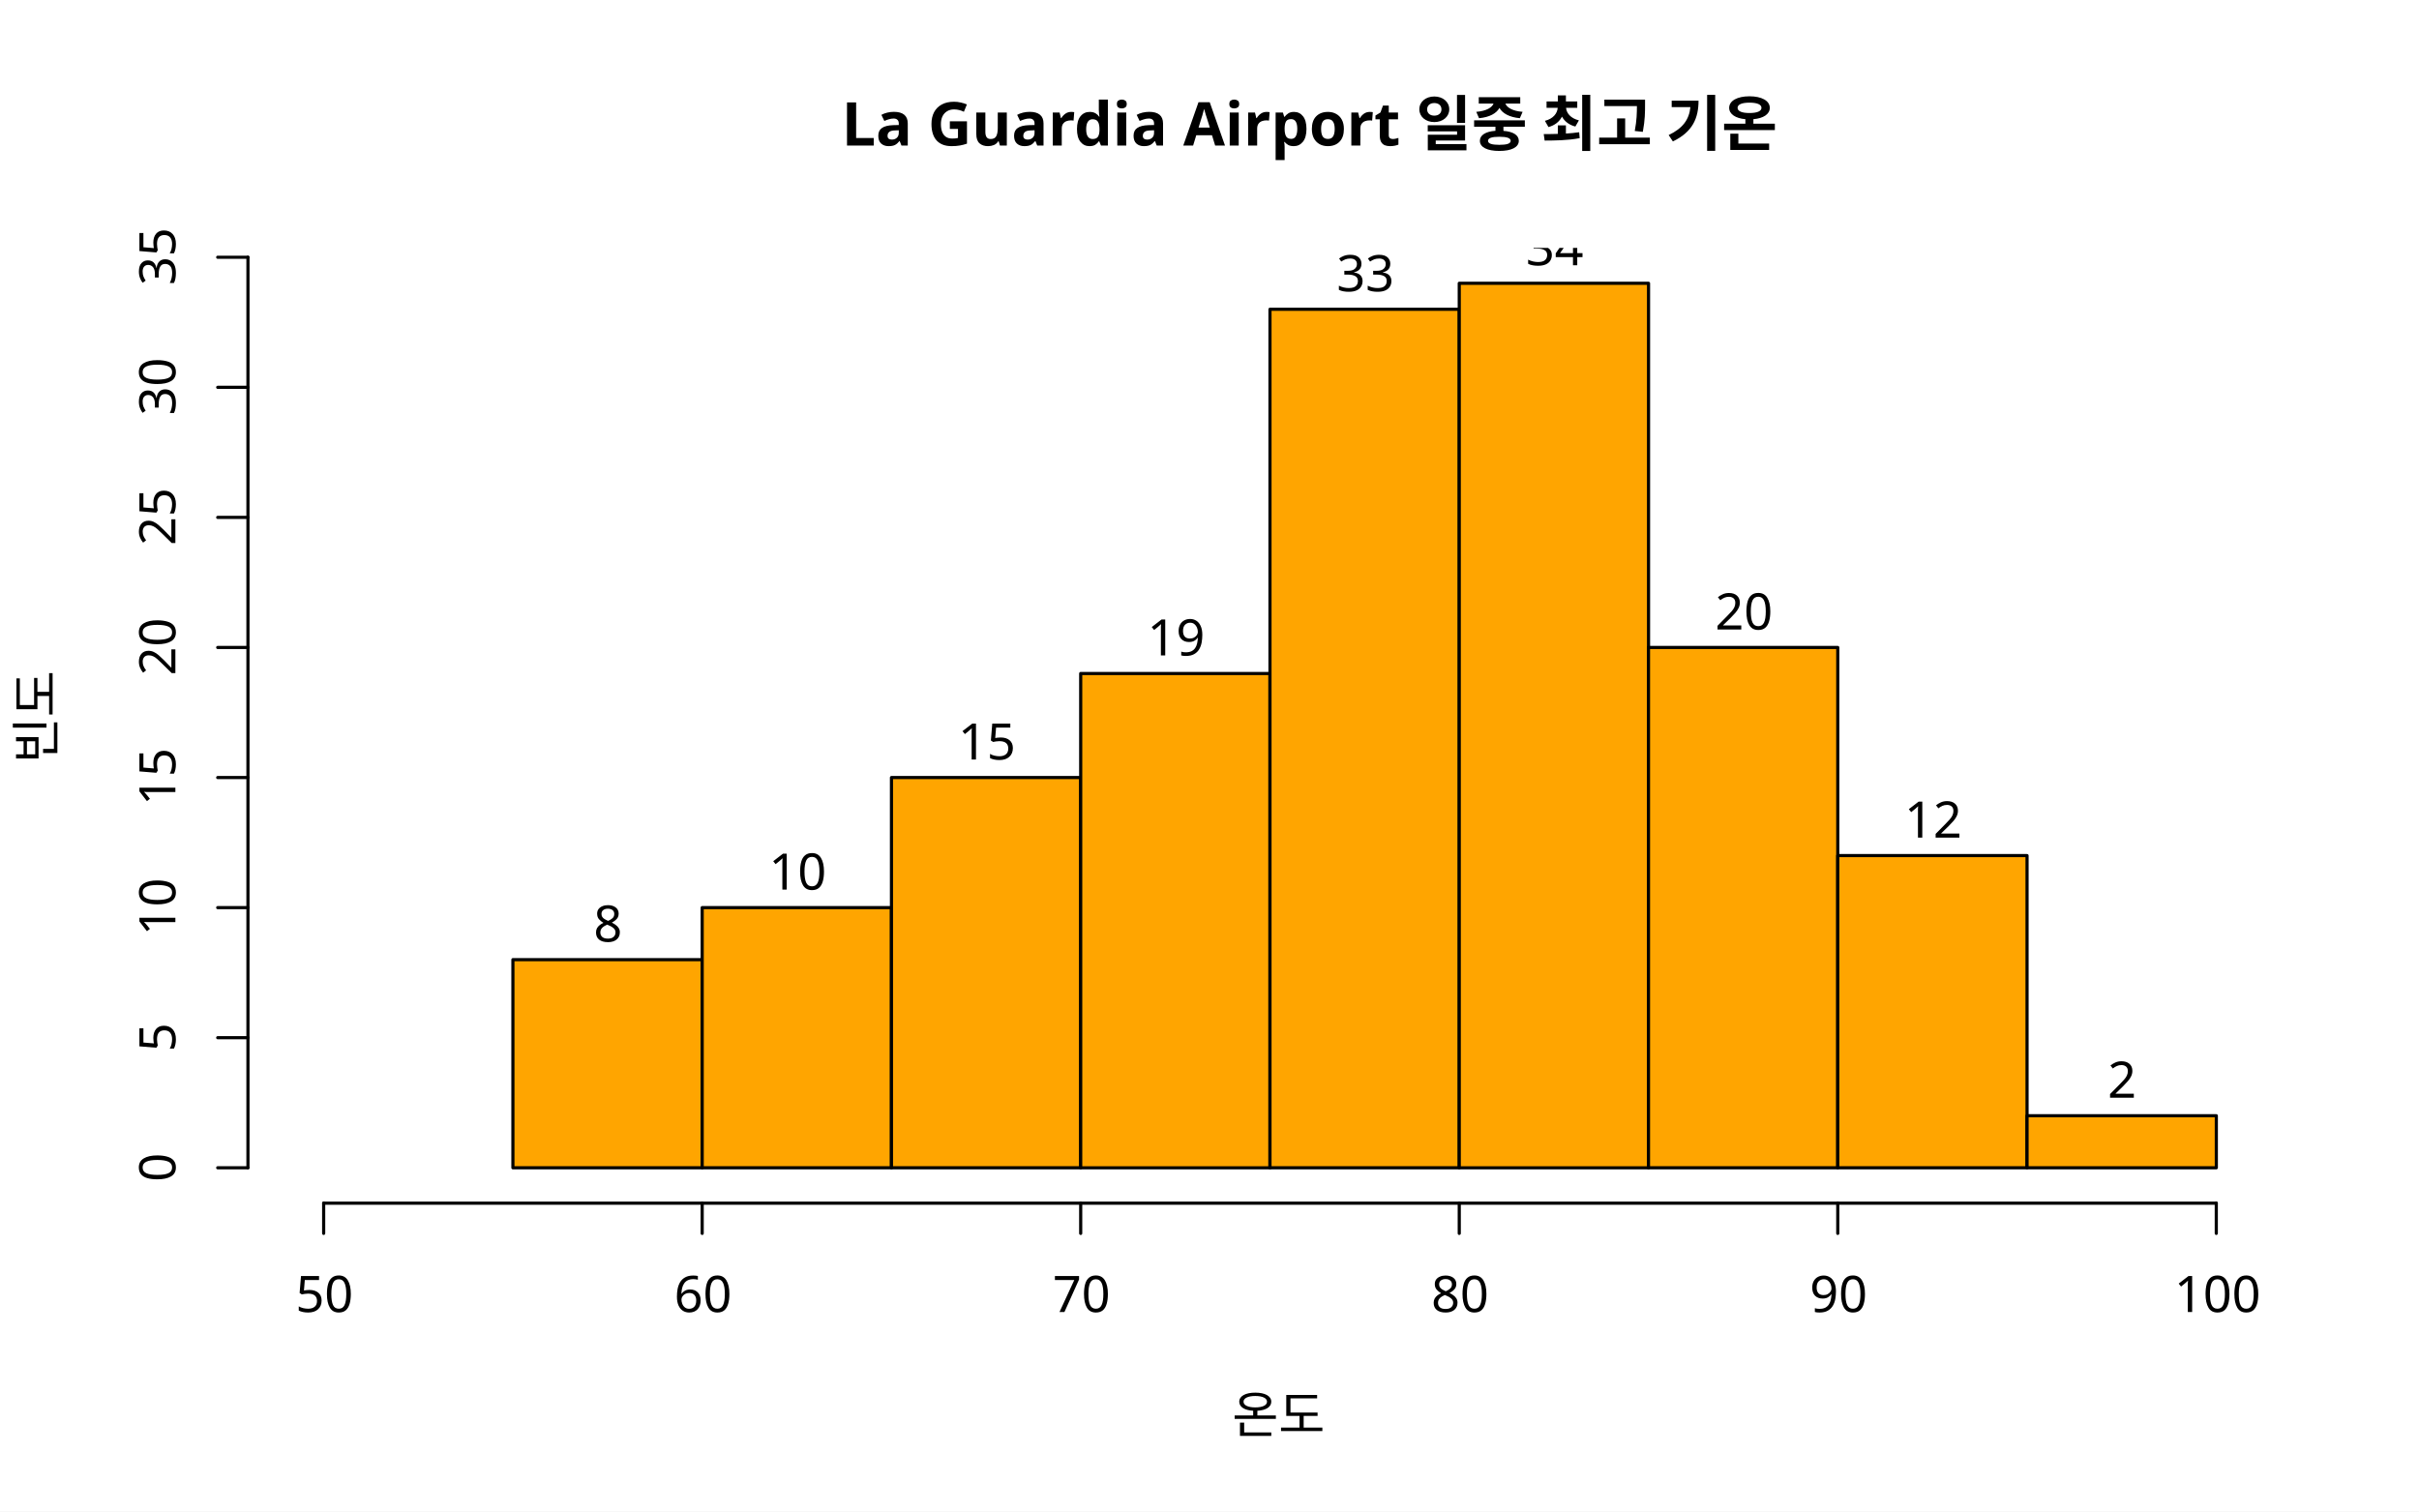
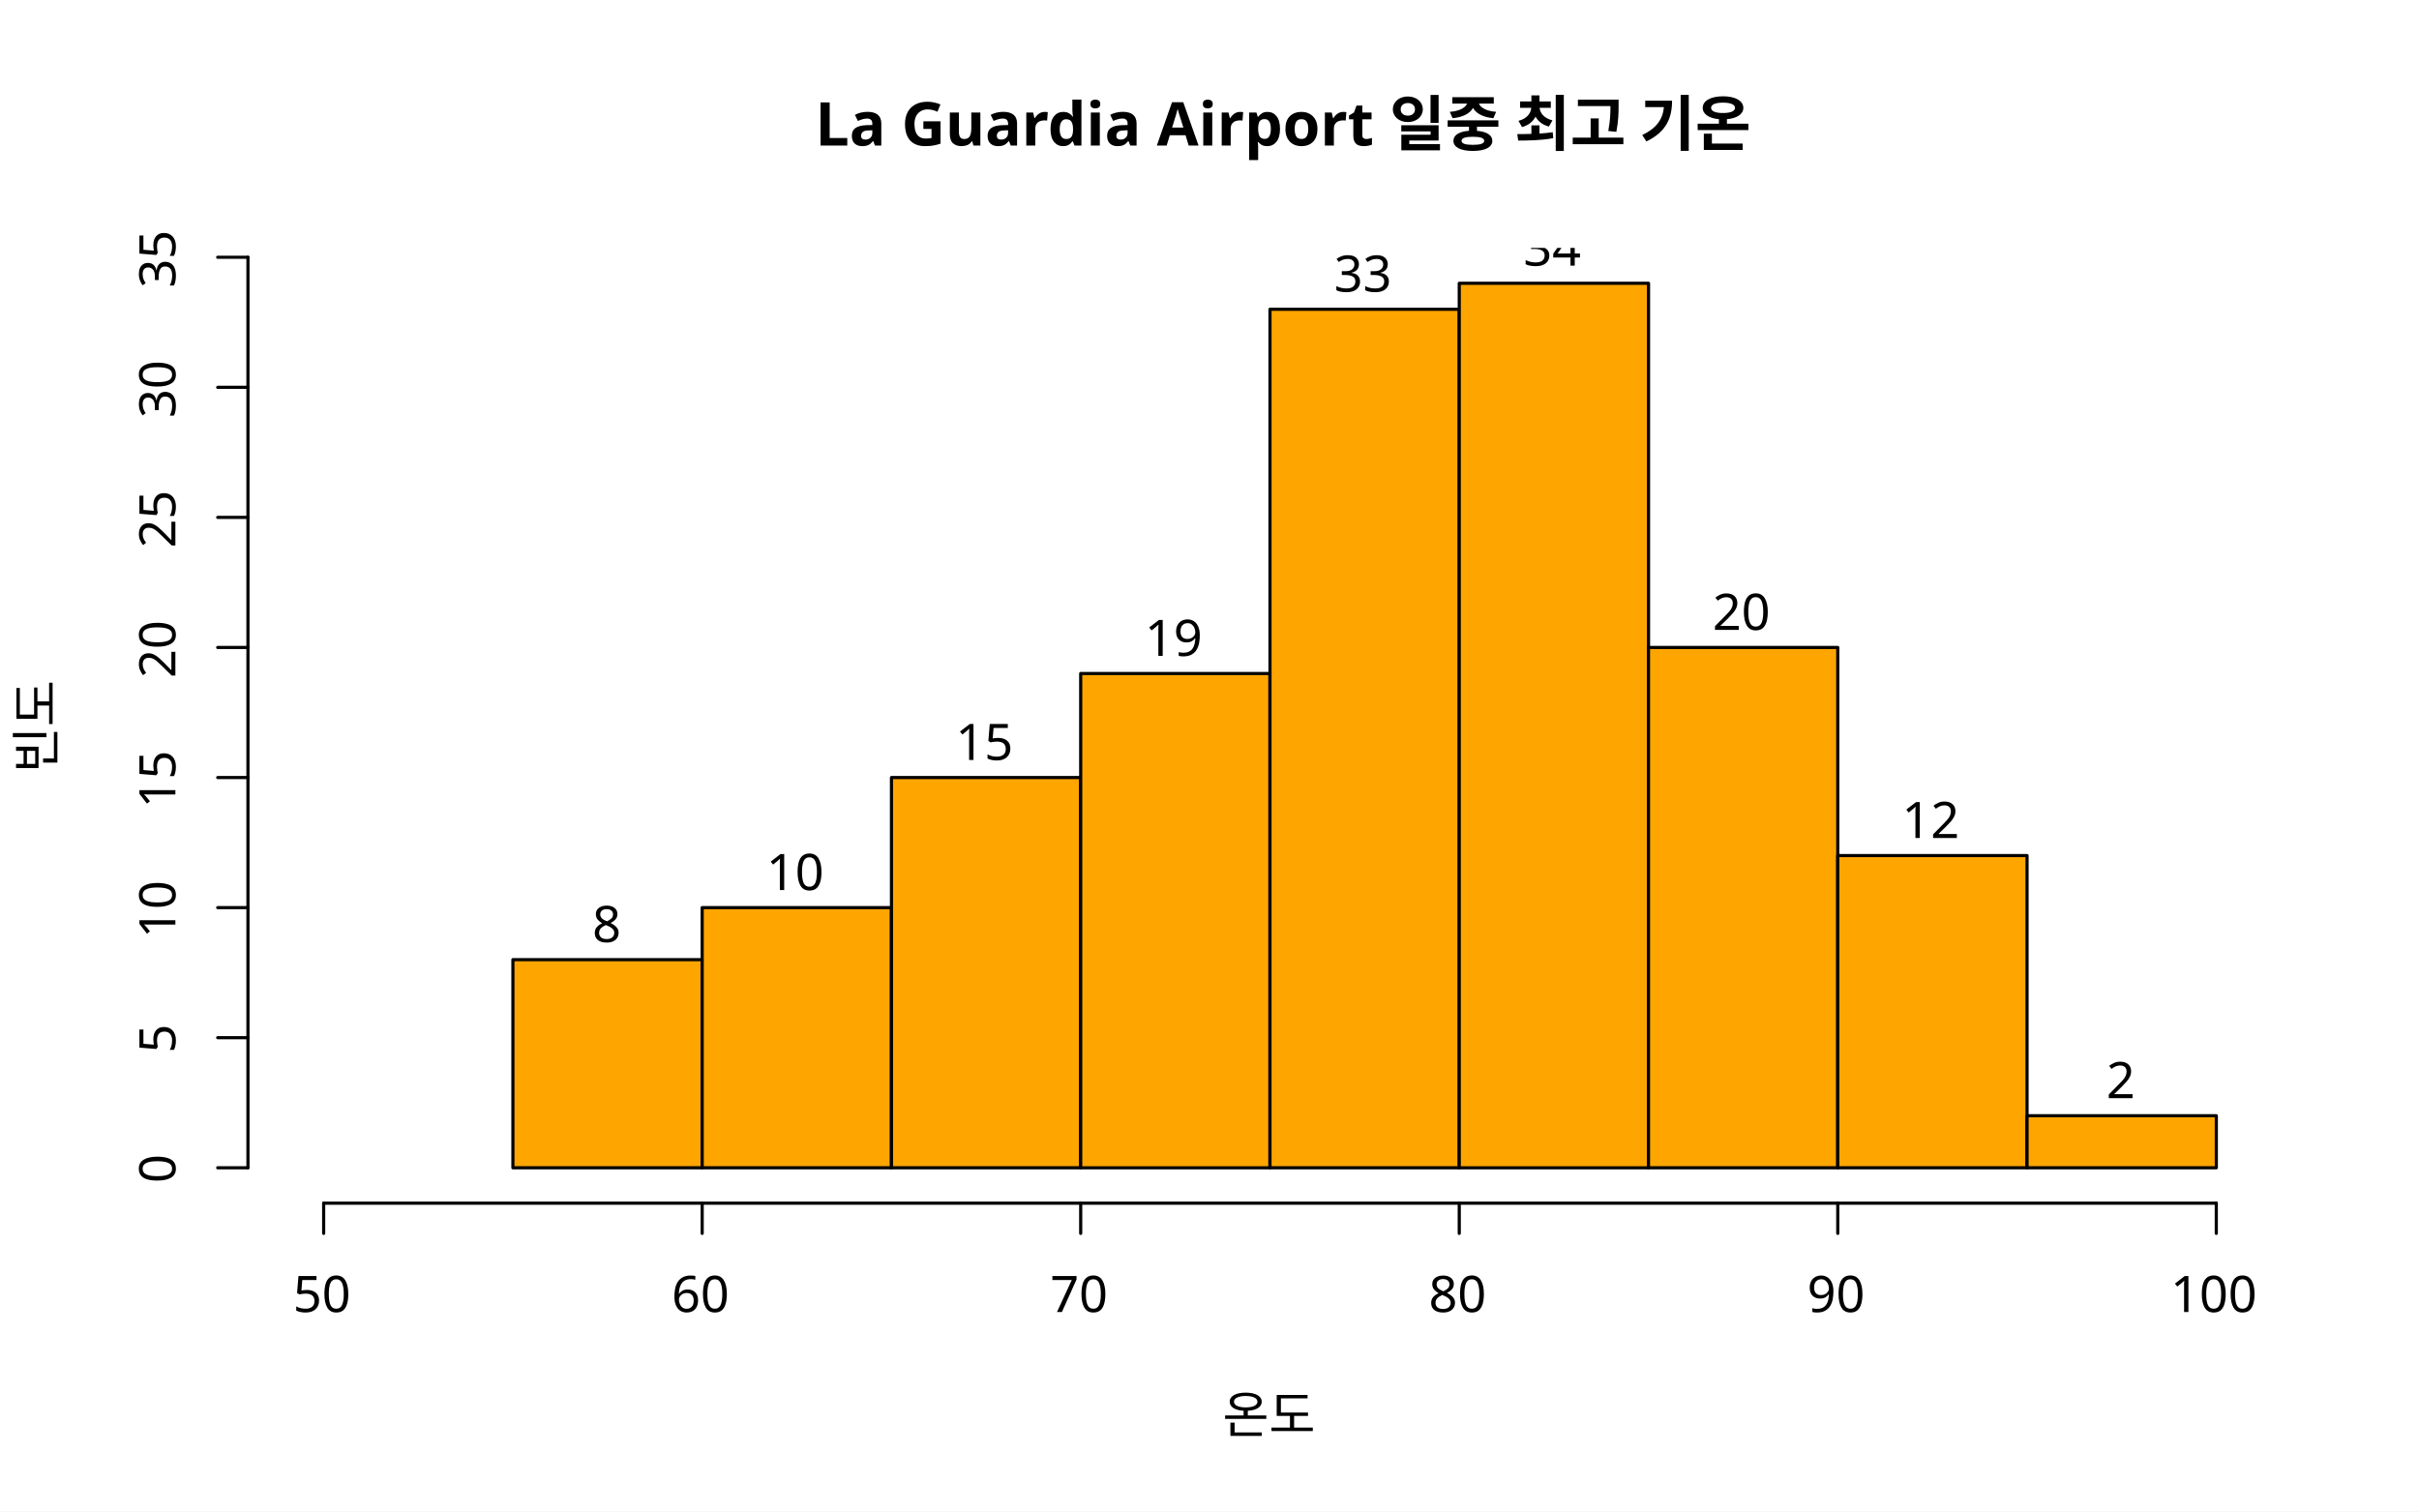
<svg xmlns="http://www.w3.org/2000/svg" viewBox="0 0 576.00 360.00">
  <defs>
    <style type="text/css">
    line, polyline, polygon, path, rect, circle {
      fill: none;
      stroke: #000000;
      stroke-linecap: round;
      stroke-linejoin: round;
      stroke-miterlimit: 10.00;
    }
  </style>
  </defs>
  <rect width="100%" height="100%" style="stroke: none; fill: #FFFFFF;" />
-   <text x="200.39" y="34.67" style="font-size: 14.40px; font-weight: bold; font-family: nanumgothic;" textLength="204.02px" lengthAdjust="spacingAndGlyphs">La Guardia Airport 일중 최고 기온</text>
-   <text x="293.40" y="341.28" style="font-size: 12.00px; font-family: nanumgothic;" textLength="18.00px" lengthAdjust="spacingAndGlyphs">온도</text>
-   <text transform="translate(12.96,181.80) rotate(-90)" style="font-size: 12.00px; font-family: nanumgothic;" textLength="18.00px" lengthAdjust="spacingAndGlyphs">빈도</text>
+   <text x="194.09" y="34.67" style="font-size: 14.40px; font-weight: bold; font-family: nanumgothic;" textLength="216.62px" lengthAdjust="spacingAndGlyphs">La Guardia Airport 일중 최고 기온</text>
+   <text x="291.12" y="341.28" style="font-size: 12.00px; font-family: nanumgothic;" textLength="22.56px" lengthAdjust="spacingAndGlyphs">온도</text>
+   <text transform="translate(12.96,184.08) rotate(-90)" style="font-size: 12.00px; font-family: nanumgothic;" textLength="22.56px" lengthAdjust="spacingAndGlyphs">빈도</text>
  <line x1="77.07" y1="286.56" x2="527.73" y2="286.56" style="stroke-width: 0.75;" />
  <line x1="77.07" y1="286.56" x2="77.07" y2="293.76" style="stroke-width: 0.75;" />
  <line x1="167.20" y1="286.56" x2="167.20" y2="293.76" style="stroke-width: 0.75;" />
  <line x1="257.33" y1="286.56" x2="257.33" y2="293.76" style="stroke-width: 0.75;" />
  <line x1="347.47" y1="286.56" x2="347.47" y2="293.76" style="stroke-width: 0.75;" />
  <line x1="437.60" y1="286.56" x2="437.60" y2="293.76" style="stroke-width: 0.75;" />
  <line x1="527.73" y1="286.56" x2="527.73" y2="293.76" style="stroke-width: 0.75;" />
-   <text x="70.39" y="312.48" style="font-size: 12.00px; font-family: nanumgothic;" textLength="13.35px" lengthAdjust="spacingAndGlyphs">50</text>
-   <text x="160.53" y="312.48" style="font-size: 12.00px; font-family: nanumgothic;" textLength="13.35px" lengthAdjust="spacingAndGlyphs">60</text>
-   <text x="250.66" y="312.48" style="font-size: 12.00px; font-family: nanumgothic;" textLength="13.35px" lengthAdjust="spacingAndGlyphs">70</text>
-   <text x="340.79" y="312.48" style="font-size: 12.00px; font-family: nanumgothic;" textLength="13.35px" lengthAdjust="spacingAndGlyphs">80</text>
-   <text x="430.93" y="312.48" style="font-size: 12.00px; font-family: nanumgothic;" textLength="13.35px" lengthAdjust="spacingAndGlyphs">90</text>
-   <text x="517.72" y="312.48" style="font-size: 12.00px; font-family: nanumgothic;" textLength="20.02px" lengthAdjust="spacingAndGlyphs">100</text>
+   <text x="69.79" y="312.48" style="font-size: 12.00px; font-family: nanumgothic;" textLength="14.54px" lengthAdjust="spacingAndGlyphs">50</text>
+   <text x="159.93" y="312.48" style="font-size: 12.00px; font-family: nanumgothic;" textLength="14.54px" lengthAdjust="spacingAndGlyphs">60</text>
+   <text x="250.06" y="312.48" style="font-size: 12.00px; font-family: nanumgothic;" textLength="14.54px" lengthAdjust="spacingAndGlyphs">70</text>
+   <text x="340.19" y="312.48" style="font-size: 12.00px; font-family: nanumgothic;" textLength="14.54px" lengthAdjust="spacingAndGlyphs">80</text>
+   <text x="430.33" y="312.48" style="font-size: 12.00px; font-family: nanumgothic;" textLength="14.54px" lengthAdjust="spacingAndGlyphs">90</text>
+   <text x="516.83" y="312.48" style="font-size: 12.00px; font-family: nanumgothic;" textLength="21.82px" lengthAdjust="spacingAndGlyphs">100</text>
  <line x1="59.04" y1="278.13" x2="59.04" y2="61.27" style="stroke-width: 0.75;" />
  <line x1="59.04" y1="278.13" x2="51.84" y2="278.13" style="stroke-width: 0.75;" />
  <line x1="59.04" y1="247.15" x2="51.84" y2="247.15" style="stroke-width: 0.75;" />
  <line x1="59.04" y1="216.17" x2="51.84" y2="216.17" style="stroke-width: 0.75;" />
  <line x1="59.04" y1="185.19" x2="51.84" y2="185.19" style="stroke-width: 0.75;" />
  <line x1="59.04" y1="154.21" x2="51.84" y2="154.21" style="stroke-width: 0.75;" />
  <line x1="59.04" y1="123.23" x2="51.84" y2="123.23" style="stroke-width: 0.75;" />
  <line x1="59.04" y1="92.25" x2="51.84" y2="92.25" style="stroke-width: 0.75;" />
  <line x1="59.04" y1="61.27" x2="51.84" y2="61.27" style="stroke-width: 0.75;" />
-   <text transform="translate(41.76,281.47) rotate(-90)" style="font-size: 12.00px; font-family: nanumgothic;" textLength="6.67px" lengthAdjust="spacingAndGlyphs">0</text>
-   <text transform="translate(41.76,250.49) rotate(-90)" style="font-size: 12.00px; font-family: nanumgothic;" textLength="6.67px" lengthAdjust="spacingAndGlyphs">5</text>
-   <text transform="translate(41.76,222.85) rotate(-90)" style="font-size: 12.00px; font-family: nanumgothic;" textLength="13.35px" lengthAdjust="spacingAndGlyphs">10</text>
-   <text transform="translate(41.76,191.87) rotate(-90)" style="font-size: 12.00px; font-family: nanumgothic;" textLength="13.35px" lengthAdjust="spacingAndGlyphs">15</text>
-   <text transform="translate(41.76,160.89) rotate(-90)" style="font-size: 12.00px; font-family: nanumgothic;" textLength="13.35px" lengthAdjust="spacingAndGlyphs">20</text>
-   <text transform="translate(41.76,129.91) rotate(-90)" style="font-size: 12.00px; font-family: nanumgothic;" textLength="13.35px" lengthAdjust="spacingAndGlyphs">25</text>
-   <text transform="translate(41.76,98.92) rotate(-90)" style="font-size: 12.00px; font-family: nanumgothic;" textLength="13.35px" lengthAdjust="spacingAndGlyphs">30</text>
-   <text transform="translate(41.76,67.94) rotate(-90)" style="font-size: 12.00px; font-family: nanumgothic;" textLength="13.35px" lengthAdjust="spacingAndGlyphs">35</text>
+   <text transform="translate(41.76,281.77) rotate(-90)" style="font-size: 12.00px; font-family: nanumgothic;" textLength="7.27px" lengthAdjust="spacingAndGlyphs">0</text>
+   <text transform="translate(41.76,250.79) rotate(-90)" style="font-size: 12.00px; font-family: nanumgothic;" textLength="7.27px" lengthAdjust="spacingAndGlyphs">5</text>
+   <text transform="translate(41.76,223.44) rotate(-90)" style="font-size: 12.00px; font-family: nanumgothic;" textLength="14.54px" lengthAdjust="spacingAndGlyphs">10</text>
+   <text transform="translate(41.76,192.46) rotate(-90)" style="font-size: 12.00px; font-family: nanumgothic;" textLength="14.54px" lengthAdjust="spacingAndGlyphs">15</text>
+   <text transform="translate(41.76,161.48) rotate(-90)" style="font-size: 12.00px; font-family: nanumgothic;" textLength="14.54px" lengthAdjust="spacingAndGlyphs">20</text>
+   <text transform="translate(41.76,130.50) rotate(-90)" style="font-size: 12.00px; font-family: nanumgothic;" textLength="14.54px" lengthAdjust="spacingAndGlyphs">25</text>
+   <text transform="translate(41.76,99.52) rotate(-90)" style="font-size: 12.00px; font-family: nanumgothic;" textLength="14.54px" lengthAdjust="spacingAndGlyphs">30</text>
+   <text transform="translate(41.76,68.54) rotate(-90)" style="font-size: 12.00px; font-family: nanumgothic;" textLength="14.54px" lengthAdjust="spacingAndGlyphs">35</text>
  <defs>
    <clipPath id="cpNTkuMDR8NTQ1Ljc2fDI4Ni41Nnw1OS4wNA==">
      <rect x="59.04" y="59.04" width="486.72" height="227.52" />
    </clipPath>
  </defs>
  <rect x="122.13" y="228.56" width="45.07" height="49.57" style="stroke-width: 0.75; fill: #FFA500;" clip-path="url(#cpNTkuMDR8NTQ1Ljc2fDI4Ni41Nnw1OS4wNA==)" />
  <rect x="167.20" y="216.17" width="45.07" height="61.96" style="stroke-width: 0.75; fill: #FFA500;" clip-path="url(#cpNTkuMDR8NTQ1Ljc2fDI4Ni41Nnw1OS4wNA==)" />
  <rect x="212.27" y="185.19" width="45.07" height="92.94" style="stroke-width: 0.75; fill: #FFA500;" clip-path="url(#cpNTkuMDR8NTQ1Ljc2fDI4Ni41Nnw1OS4wNA==)" />
  <rect x="257.33" y="160.41" width="45.07" height="117.73" style="stroke-width: 0.75; fill: #FFA500;" clip-path="url(#cpNTkuMDR8NTQ1Ljc2fDI4Ni41Nnw1OS4wNA==)" />
  <rect x="302.40" y="73.66" width="45.07" height="204.47" style="stroke-width: 0.75; fill: #FFA500;" clip-path="url(#cpNTkuMDR8NTQ1Ljc2fDI4Ni41Nnw1OS4wNA==)" />
  <rect x="347.47" y="67.47" width="45.07" height="210.67" style="stroke-width: 0.75; fill: #FFA500;" clip-path="url(#cpNTkuMDR8NTQ1Ljc2fDI4Ni41Nnw1OS4wNA==)" />
  <rect x="392.53" y="154.21" width="45.07" height="123.92" style="stroke-width: 0.75; fill: #FFA500;" clip-path="url(#cpNTkuMDR8NTQ1Ljc2fDI4Ni41Nnw1OS4wNA==)" />
  <rect x="437.60" y="203.78" width="45.07" height="74.35" style="stroke-width: 0.75; fill: #FFA500;" clip-path="url(#cpNTkuMDR8NTQ1Ljc2fDI4Ni41Nnw1OS4wNA==)" />
  <rect x="482.67" y="265.74" width="45.07" height="12.39" style="stroke-width: 0.75; fill: #FFA500;" clip-path="url(#cpNTkuMDR8NTQ1Ljc2fDI4Ni41Nnw1OS4wNA==)" />
  <g clip-path="url(#cpNTkuMDR8NTQ1Ljc2fDI4Ni41Nnw1OS4wNA==)">
-     <text x="141.33" y="224.27" style="font-size: 12.00px; font-family: nanumgothic;" textLength="6.67px" lengthAdjust="spacingAndGlyphs">8</text>
+     <text x="141.03" y="224.37" style="font-size: 12.00px; font-family: nanumgothic;" textLength="7.27px" lengthAdjust="spacingAndGlyphs">8</text>
  </g>
  <g clip-path="url(#cpNTkuMDR8NTQ1Ljc2fDI4Ni41Nnw1OS4wNA==)">
-     <text x="183.06" y="211.88" style="font-size: 12.00px; font-family: nanumgothic;" textLength="13.35px" lengthAdjust="spacingAndGlyphs">10</text>
+     <text x="182.46" y="211.98" style="font-size: 12.00px; font-family: nanumgothic;" textLength="14.54px" lengthAdjust="spacingAndGlyphs">10</text>
  </g>
  <g clip-path="url(#cpNTkuMDR8NTQ1Ljc2fDI4Ni41Nnw1OS4wNA==)">
-     <text x="228.13" y="180.90" style="font-size: 12.00px; font-family: nanumgothic;" textLength="13.35px" lengthAdjust="spacingAndGlyphs">15</text>
+     <text x="227.53" y="181.00" style="font-size: 12.00px; font-family: nanumgothic;" textLength="14.54px" lengthAdjust="spacingAndGlyphs">15</text>
  </g>
  <g clip-path="url(#cpNTkuMDR8NTQ1Ljc2fDI4Ni41Nnw1OS4wNA==)">
-     <text x="273.19" y="156.11" style="font-size: 12.00px; font-family: nanumgothic;" textLength="13.35px" lengthAdjust="spacingAndGlyphs">19</text>
+     <text x="272.59" y="156.21" style="font-size: 12.00px; font-family: nanumgothic;" textLength="14.54px" lengthAdjust="spacingAndGlyphs">19</text>
  </g>
  <g clip-path="url(#cpNTkuMDR8NTQ1Ljc2fDI4Ni41Nnw1OS4wNA==)">
-     <text x="318.26" y="69.37" style="font-size: 12.00px; font-family: nanumgothic;" textLength="13.35px" lengthAdjust="spacingAndGlyphs">33</text>
+     <text x="317.66" y="69.47" style="font-size: 12.00px; font-family: nanumgothic;" textLength="14.54px" lengthAdjust="spacingAndGlyphs">33</text>
  </g>
  <g clip-path="url(#cpNTkuMDR8NTQ1Ljc2fDI4Ni41Nnw1OS4wNA==)">
-     <text x="363.33" y="63.17" style="font-size: 12.00px; font-family: nanumgothic;" textLength="13.35px" lengthAdjust="spacingAndGlyphs">34</text>
+     <text x="362.73" y="63.27" style="font-size: 12.00px; font-family: nanumgothic;" textLength="14.54px" lengthAdjust="spacingAndGlyphs">34</text>
  </g>
  <g clip-path="url(#cpNTkuMDR8NTQ1Ljc2fDI4Ni41Nnw1OS4wNA==)">
-     <text x="408.39" y="149.92" style="font-size: 12.00px; font-family: nanumgothic;" textLength="13.35px" lengthAdjust="spacingAndGlyphs">20</text>
+     <text x="407.79" y="150.02" style="font-size: 12.00px; font-family: nanumgothic;" textLength="14.54px" lengthAdjust="spacingAndGlyphs">20</text>
  </g>
  <g clip-path="url(#cpNTkuMDR8NTQ1Ljc2fDI4Ni41Nnw1OS4wNA==)">
-     <text x="453.46" y="199.49" style="font-size: 12.00px; font-family: nanumgothic;" textLength="13.35px" lengthAdjust="spacingAndGlyphs">12</text>
+     <text x="452.86" y="199.59" style="font-size: 12.00px; font-family: nanumgothic;" textLength="14.54px" lengthAdjust="spacingAndGlyphs">12</text>
  </g>
  <g clip-path="url(#cpNTkuMDR8NTQ1Ljc2fDI4Ni41Nnw1OS4wNA==)">
-     <text x="501.86" y="261.45" style="font-size: 12.00px; font-family: nanumgothic;" textLength="6.67px" lengthAdjust="spacingAndGlyphs">2</text>
+     <text x="501.56" y="261.55" style="font-size: 12.00px; font-family: nanumgothic;" textLength="7.27px" lengthAdjust="spacingAndGlyphs">2</text>
  </g>
</svg>
